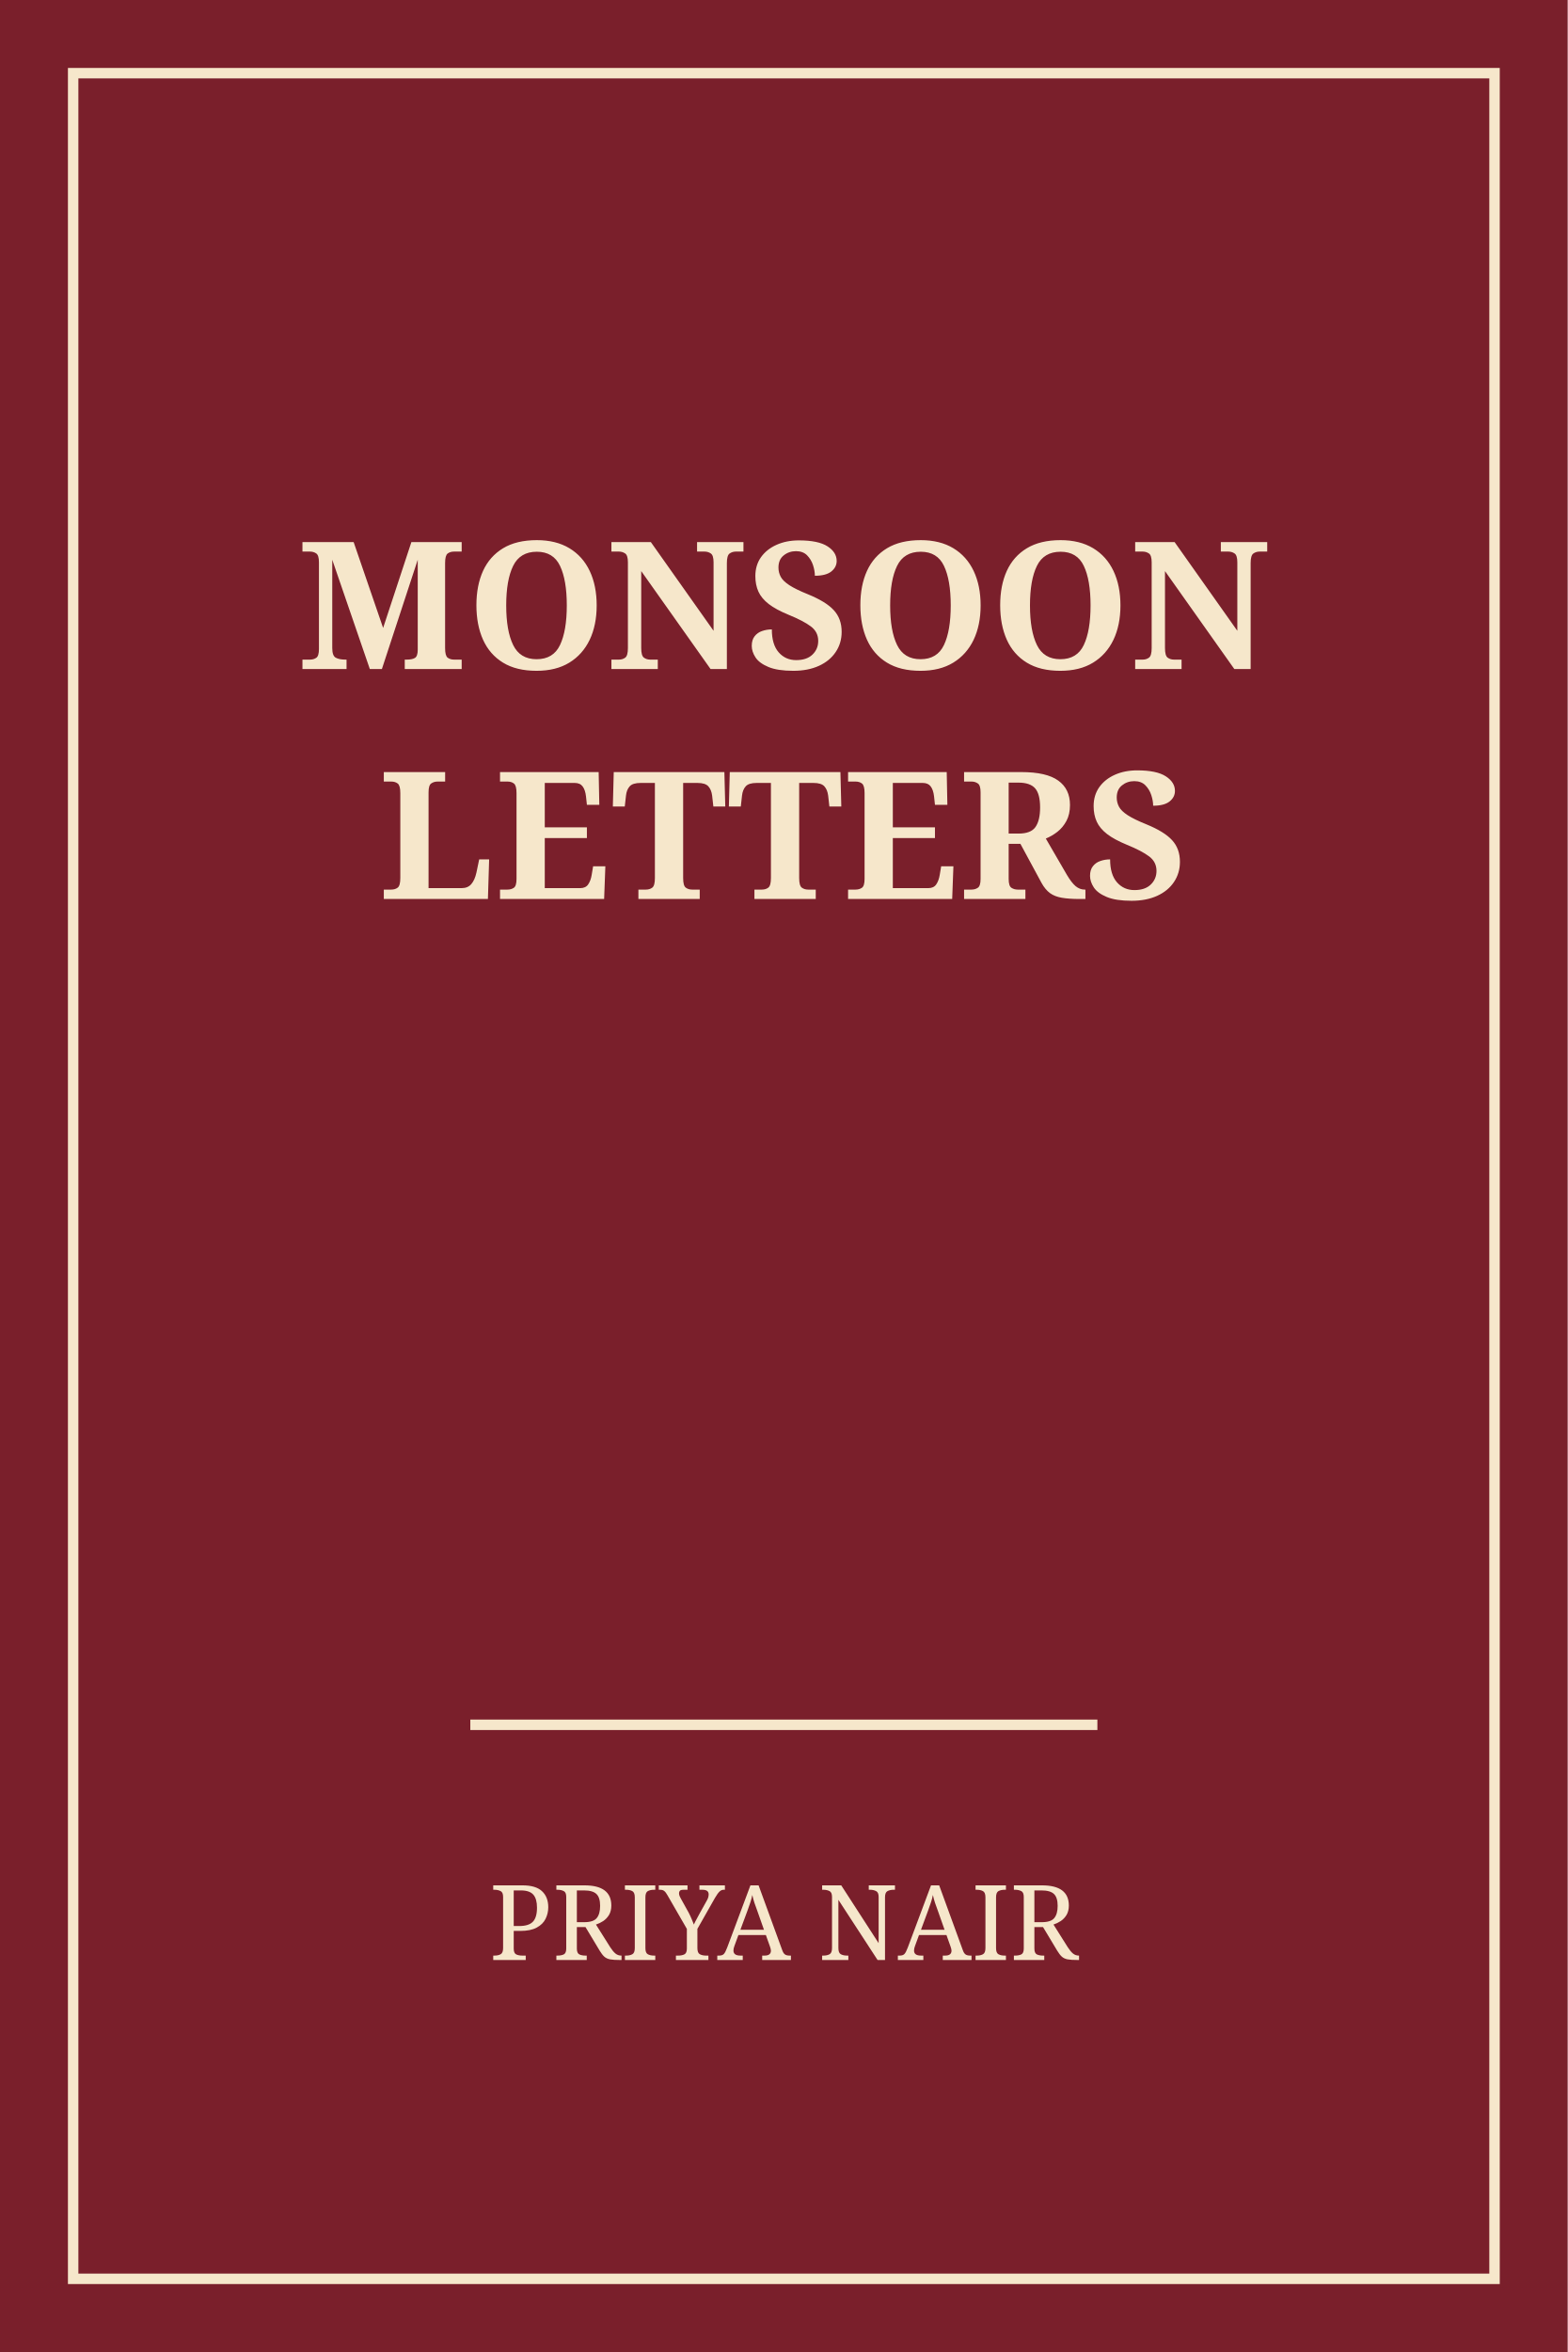
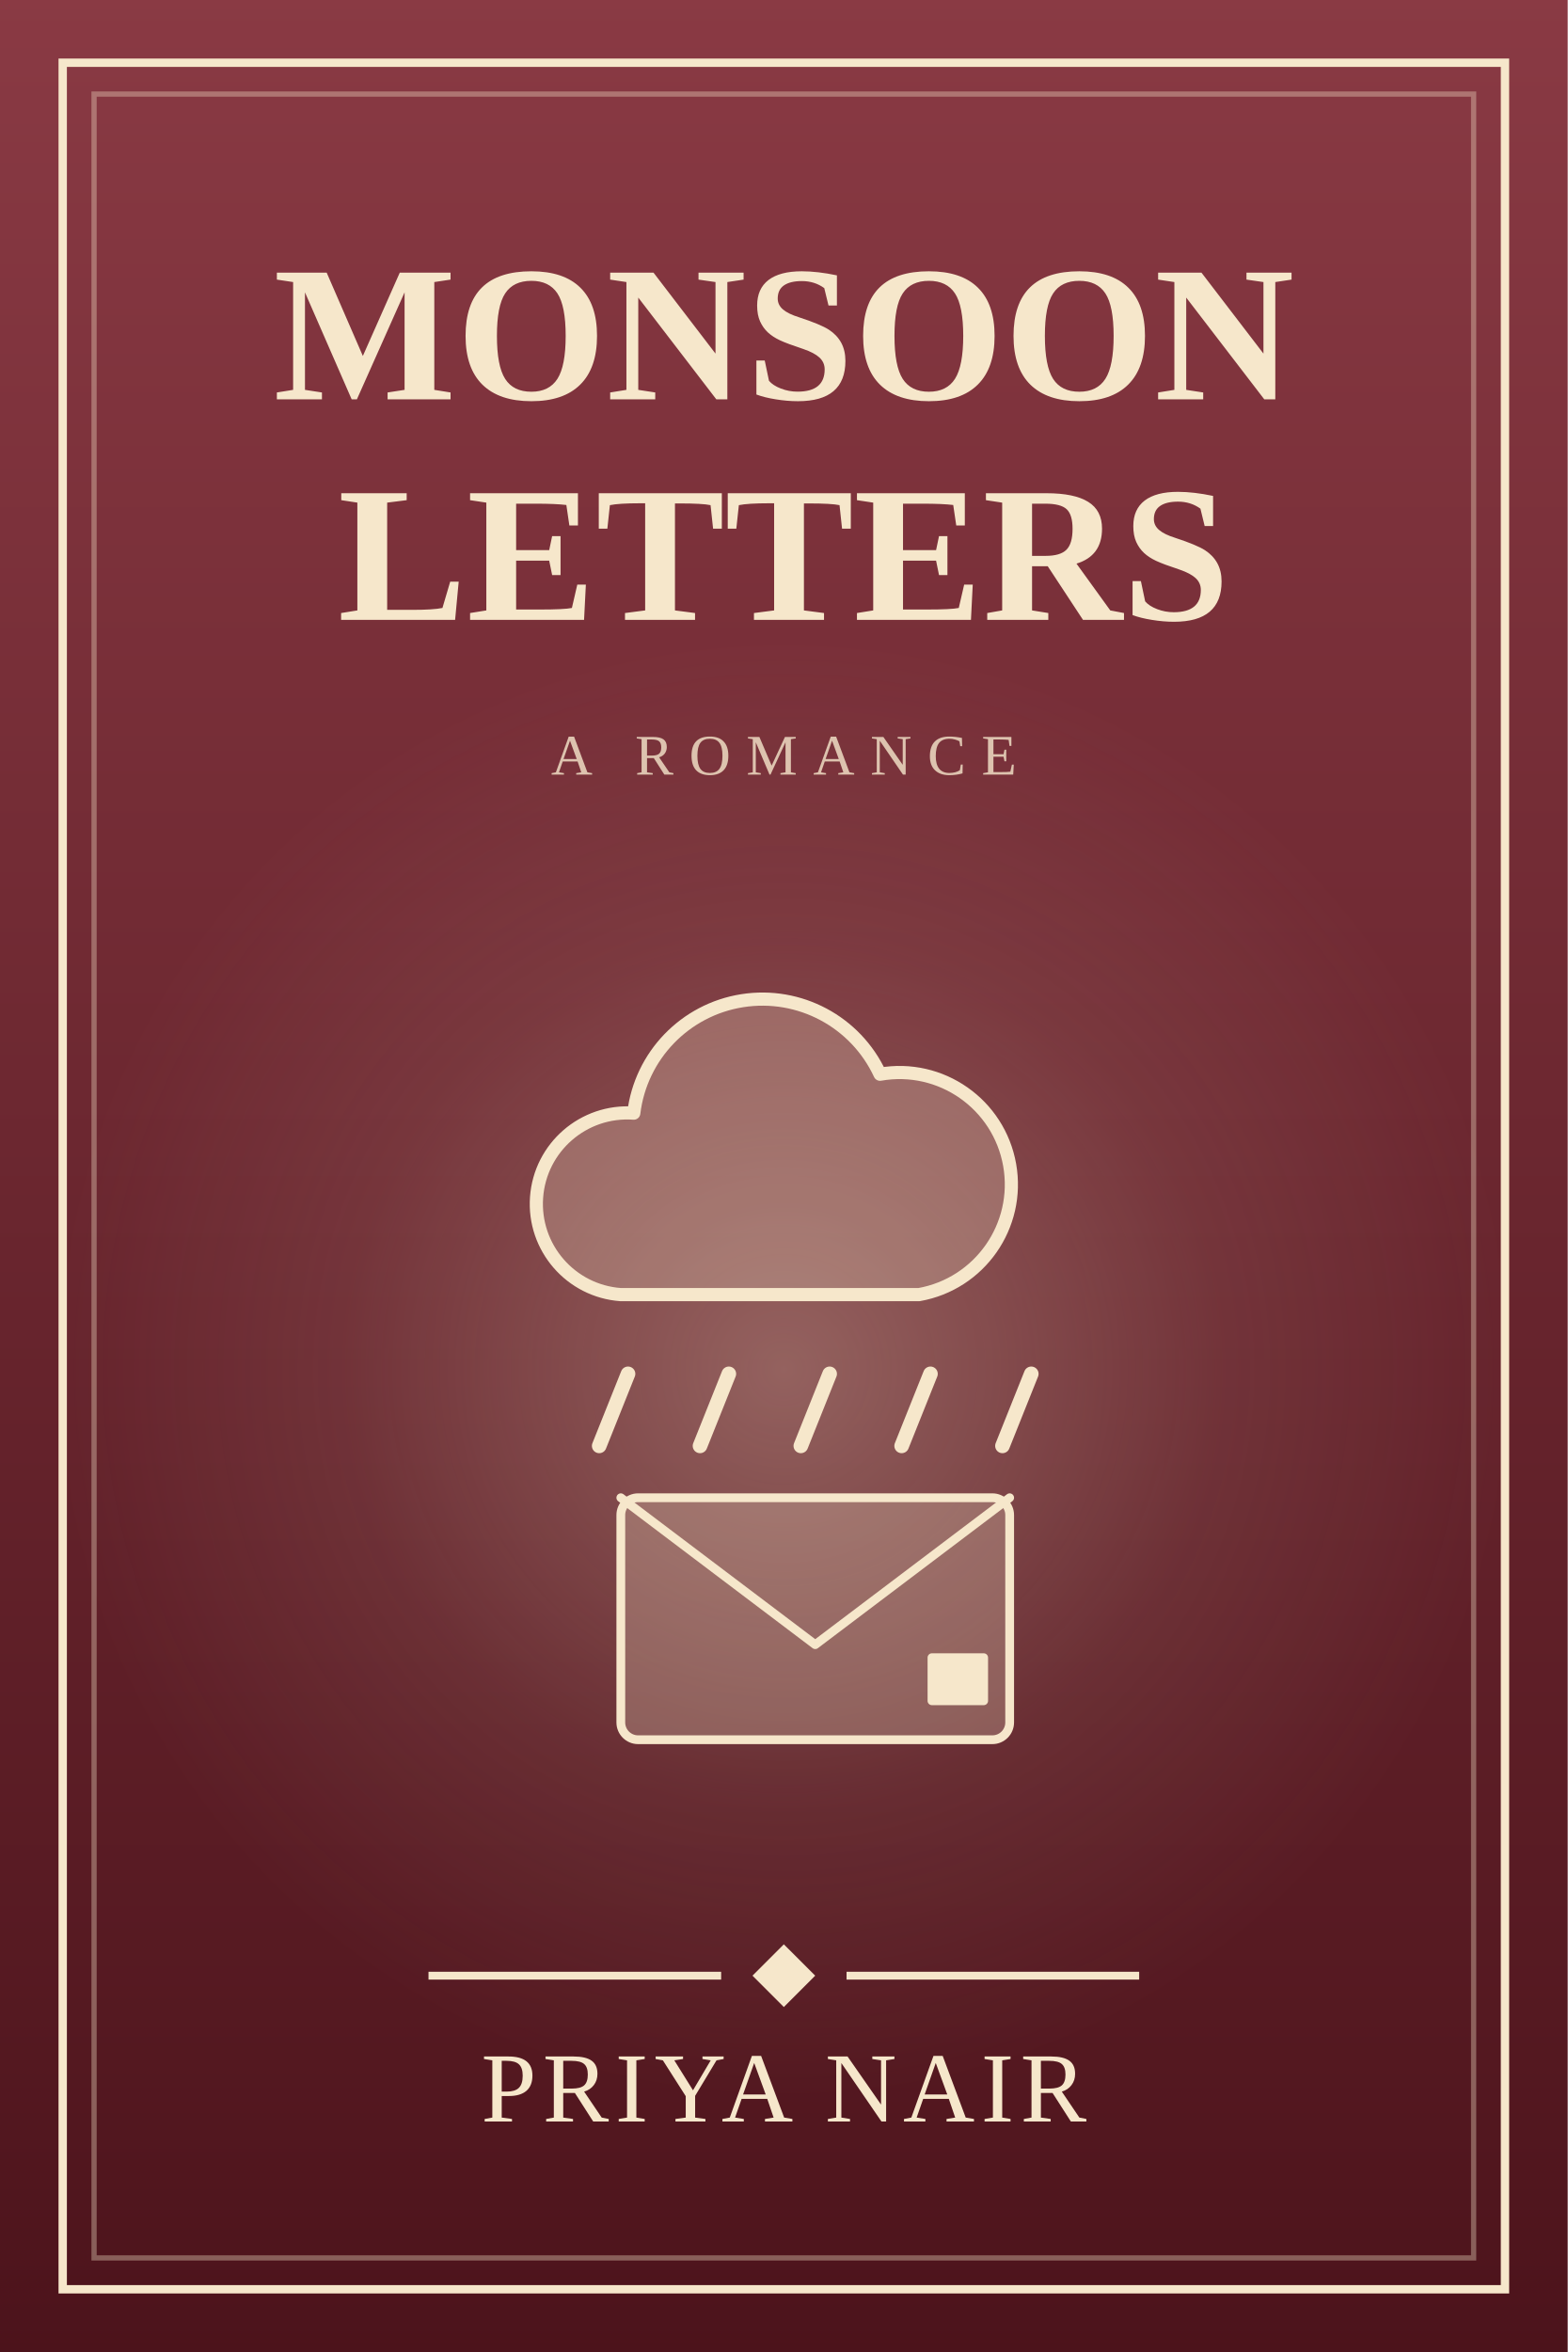
<svg xmlns="http://www.w3.org/2000/svg" viewBox="0 0 300 450" width="300" height="450" role="img" aria-label="Monsoon Letters by Priya Nair">
-   <rect width="300" height="450" fill="#7a1f2b" />
-   <rect x="14" y="14" width="272" height="422" fill="none" stroke="#f6e7cb" stroke-width="2" />
-   <text x="150" y="128" text-anchor="middle" font-family="Georgia, serif" font-size="34" font-weight="bold" fill="#f6e7cb">MONSOON</text>
-   <text x="150" y="172" text-anchor="middle" font-family="Georgia, serif" font-size="34" font-weight="bold" fill="#f6e7cb">LETTERS</text>
-   <line x1="90" y1="330" x2="210" y2="330" stroke="#f6e7cb" stroke-width="2" />
-   <text x="150" y="375" text-anchor="middle" font-family="Georgia, serif" font-size="20" fill="#f6e7cb">PRIYA NAIR</text>
+   <defs>
+     <linearGradient id="bg" x1="0" y1="0" x2="0" y2="1">
+       <stop offset="0" stop-color="#8a3a44" />
+       <stop offset="1" stop-color="#4c131b" />
+     </linearGradient>
+     <radialGradient id="glow" cx="150" cy="262" r="140" gradientUnits="userSpaceOnUse">
+       <stop offset="0" stop-color="#f6e7cb" stop-opacity=".32" />
+       <stop offset=".6" stop-color="#f6e7cb" stop-opacity=".08" />
+       <stop offset="1" stop-color="#f6e7cb" stop-opacity="0" />
+     </radialGradient>
+   </defs>
+   <rect width="300" height="450" fill="url(#bg)" />
+   <rect width="300" height="450" fill="url(#glow)" />
+   <rect x="12" y="12" width="276" height="426" fill="none" stroke="#f6e7cb" stroke-width="1.6" />
+   <rect x="18" y="18" width="264" height="414" fill="none" stroke="#f6e7cb" stroke-opacity=".35" stroke-width="1" />
+   <text x="150" y="76.4" text-anchor="middle" font-family="Georgia, 'Times New Roman', serif" font-size="37" font-weight="bold" fill="#f6e7cb">MONSOON</text>
+   <text x="150" y="118.6" text-anchor="middle" font-family="Georgia, 'Times New Roman', serif" font-size="37" font-weight="bold" fill="#f6e7cb">LETTERS</text>
+   <text x="150" y="148.2" text-anchor="middle" font-family="Georgia, 'Times New Roman', serif" font-size="11" letter-spacing="3" fill="#f6e7cb" fill-opacity=".8">A ROMANCE</text>
+   <g id="art" transform="translate(150 262) scale(1.378) translate(4.36 10.62)" color="#f6e7cb" stroke="currentColor" fill="none" stroke-width="2.03" stroke-linecap="round" stroke-linejoin="round">
+     <path transform="translate(0 -30) scale(0.9)" d="M-30 10 a14 14 0 0 1 2 -28 a20 20 0 0 1 38 -6 a16 16 0 0 1 6 34 z" fill="currentColor" fill-opacity=".25" />
+     <path d="M-26 -10 l-4 10" />
+     <path d="M-12 -10 l-4 10" />
+     <path d="M2 -10 l-4 10" />
+     <path d="M16 -10 l-4 10" />
+     <path d="M30 -10 l-4 10" />
+     <g transform="translate(0 24) scale(0.6)">
+       <rect x="-45" y="-28" width="90" height="56" rx="4" fill="currentColor" fill-opacity=".25" />
+       <path d="M-45 -28 L0 6 L45 -28" />
+       <rect x="26" y="8" width="14" height="12" rx="1" fill="currentColor" stroke="none" />
+     </g>
+   </g>
+   <path d="M82 378 H138 M162 378 H218" stroke="#f6e7cb" stroke-width="1.5" />
+   <path d="M150 372 l6 6 l-6 6 l-6 -6z" fill="#f6e7cb" />
+   <text x="150" y="405.9" text-anchor="middle" font-family="Georgia, 'Times New Roman', serif" font-size="19" letter-spacing="1.2" fill="#f6e7cb">PRIYA NAIR</text>
</svg>
